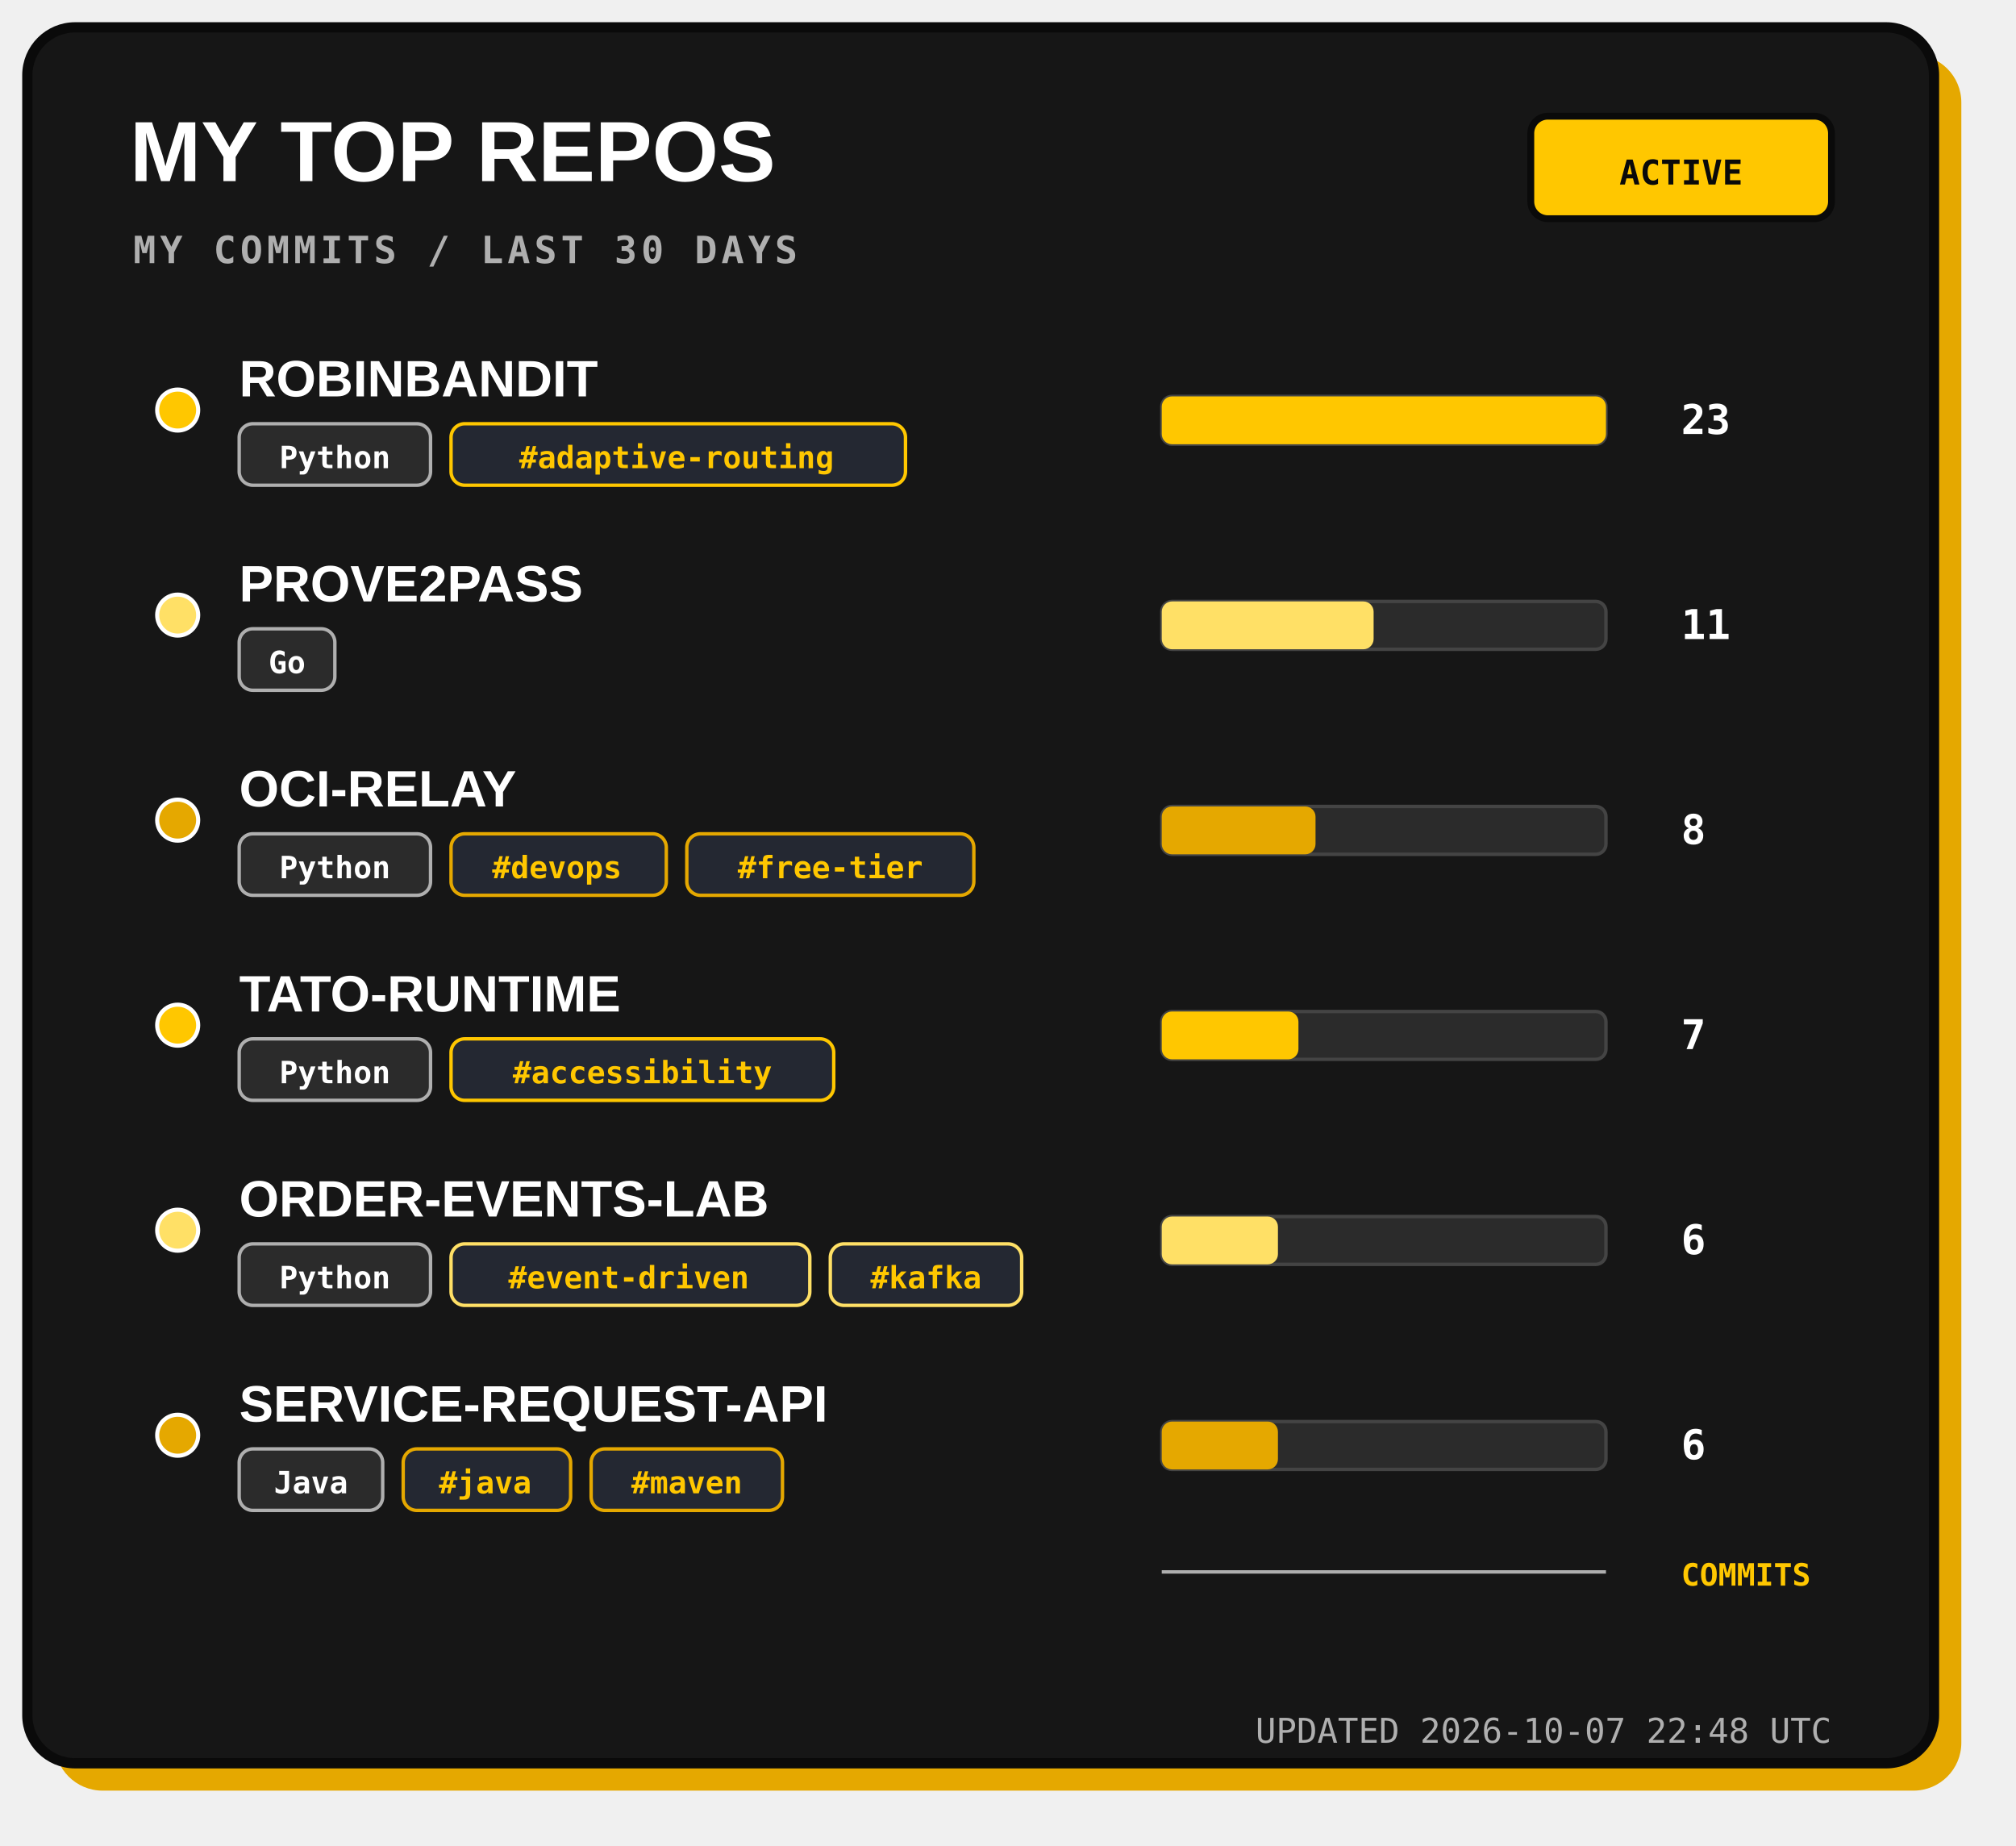
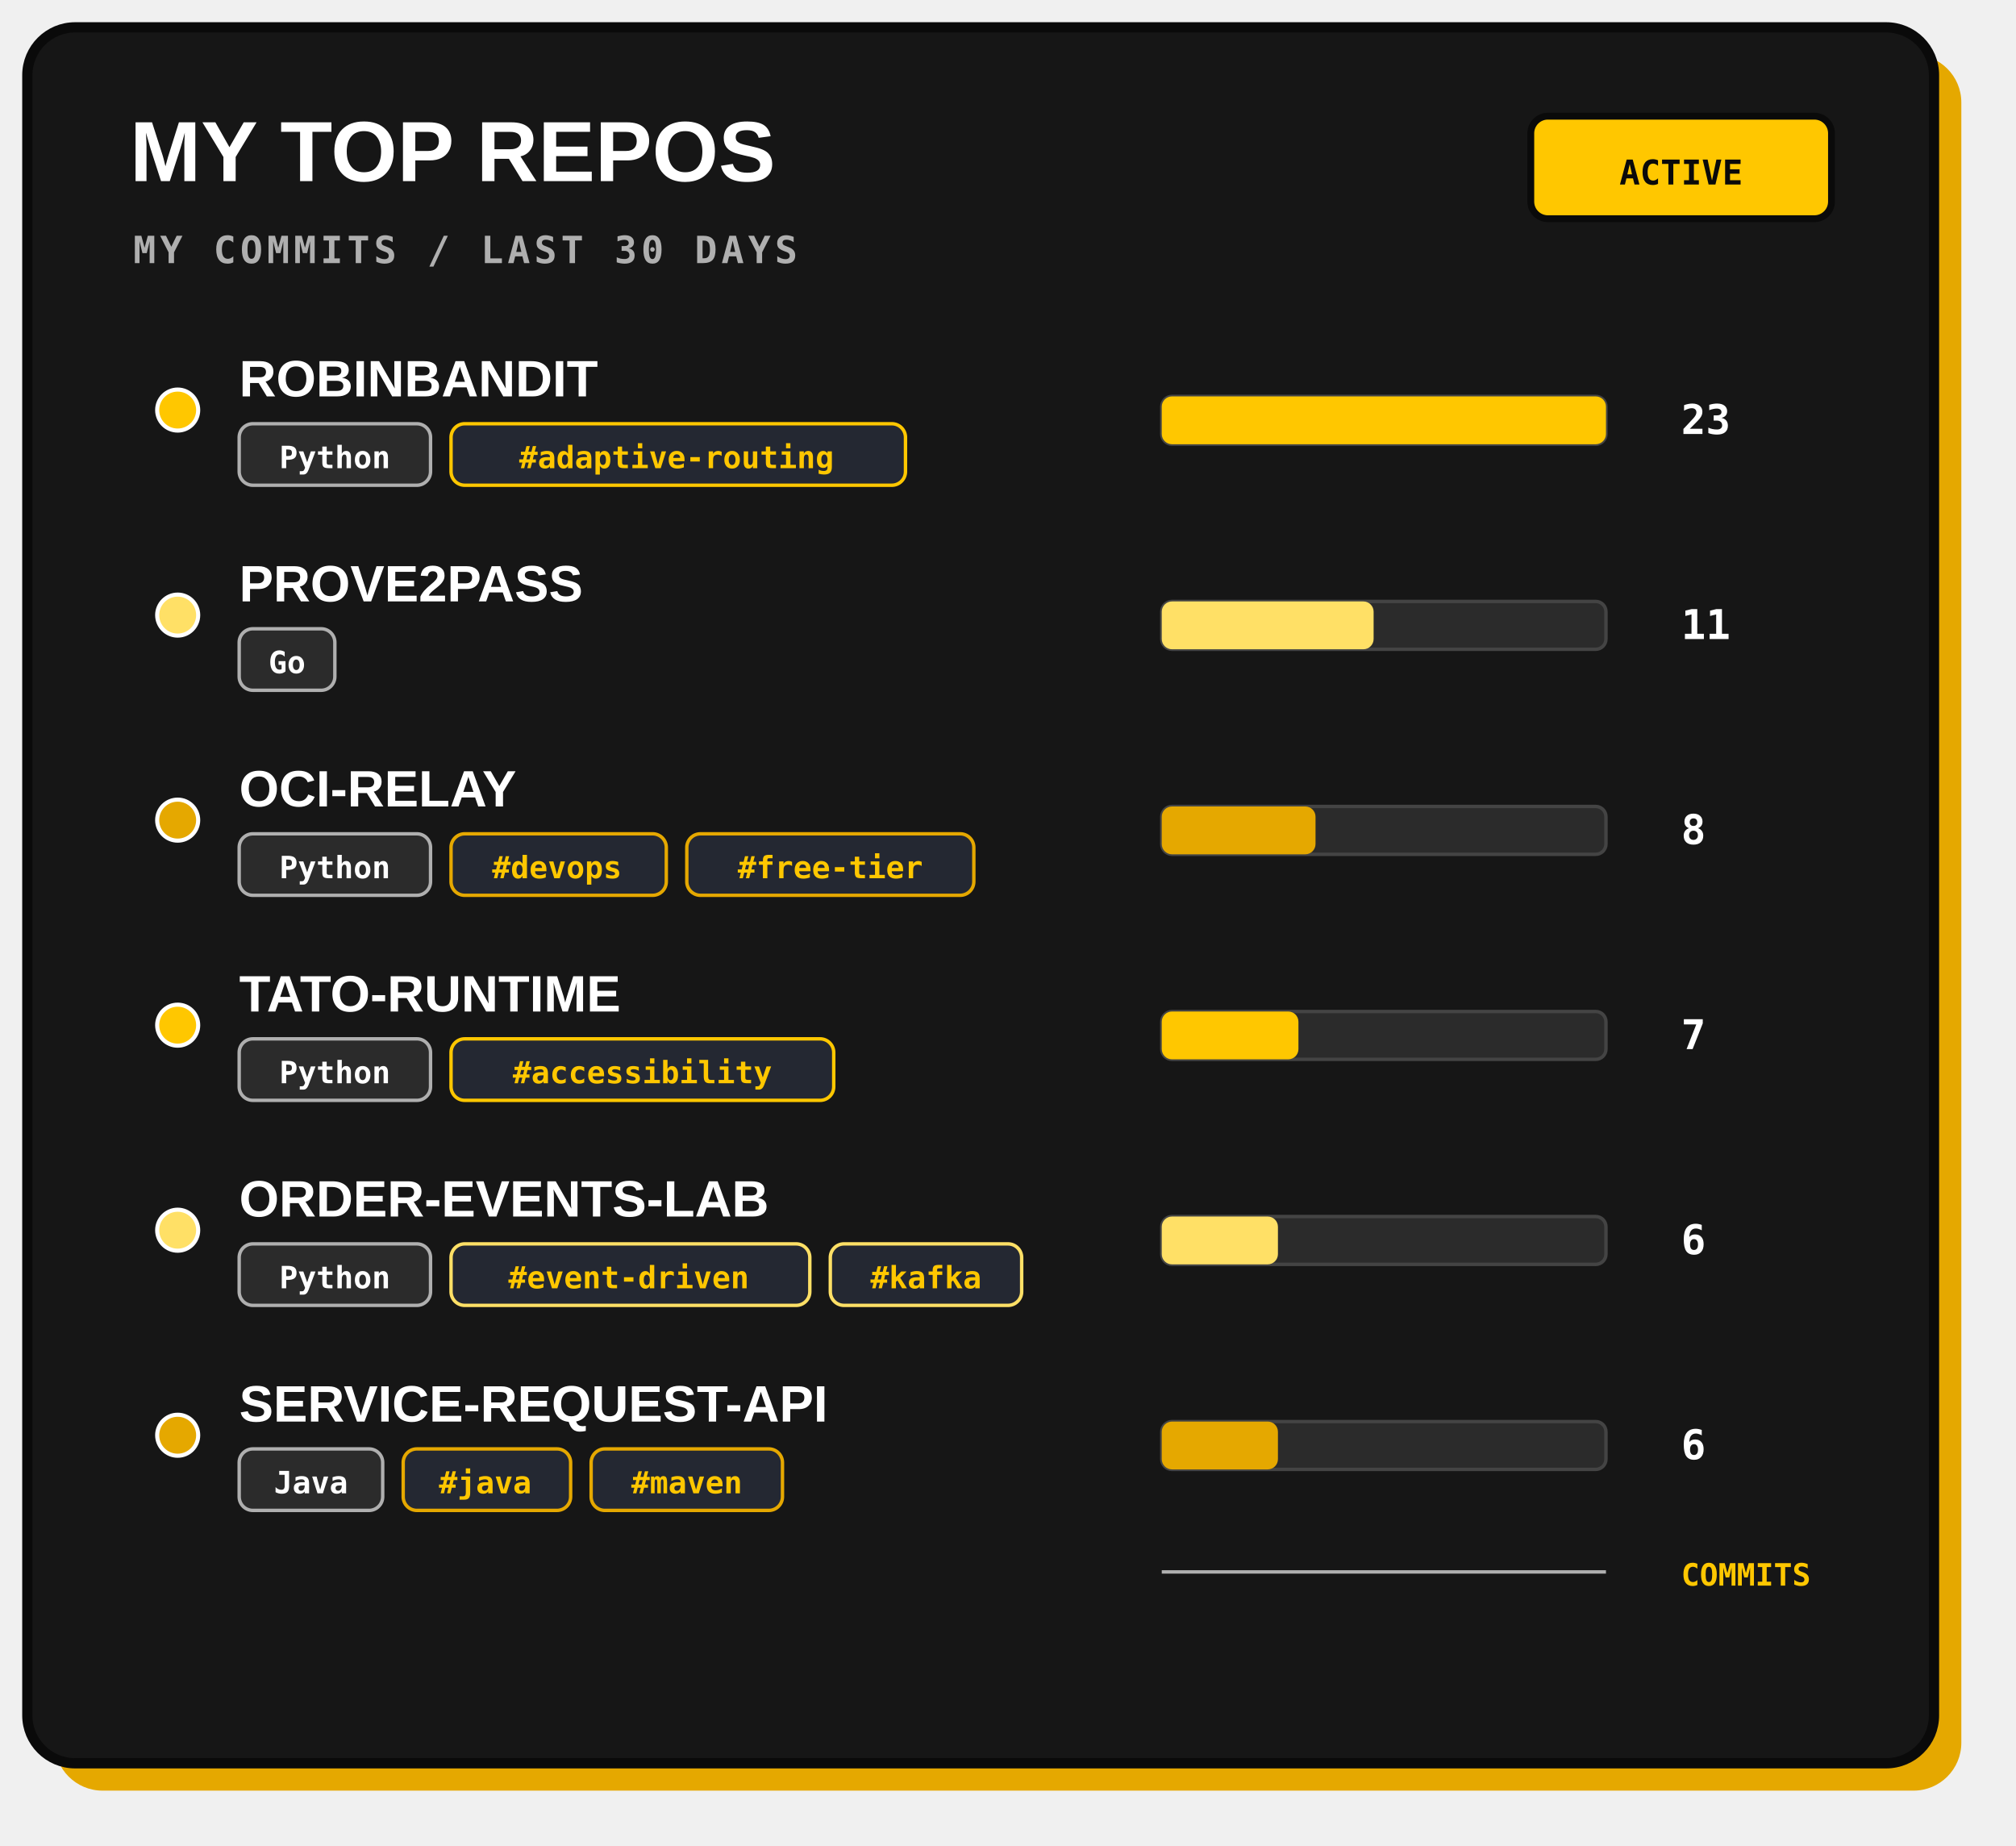
<svg xmlns="http://www.w3.org/2000/svg" width="590" height="540" viewBox="0 0 590 540" role="img">
  <rect x="16" y="16" width="558" height="508" rx="14" fill="#E5A800" />
  <rect x="8" y="8" width="558" height="508" rx="14" fill="#161616" stroke="#0A0A0A" stroke-width="3" />
  <text x="38" y="53" fill="#FFFFFF" font-family="Arial, sans-serif" font-size="25" font-weight="800">MY TOP REPOS</text>
  <text x="39" y="77" fill="#AFAFAF" font-family="monospace" font-size="11" font-weight="700" letter-spacing="1.2">MY COMMITS / LAST 30 DAYS</text>
  <rect x="448" y="34" width="88" height="30" rx="5" fill="#FFC700" stroke="#0A0A0A" stroke-width="2" />
  <text x="492" y="54" text-anchor="middle" fill="#0A0A0A" font-family="monospace" font-size="10" font-weight="700">ACTIVE</text>
  <g>
    <circle cx="52" cy="120" r="6" fill="#FFC700" stroke="#FFFFFF" stroke-width="1.2" />
    <text x="70" y="116" fill="#FFFFFF" font-family="Arial, sans-serif" font-size="15" font-weight="800">ROBINBANDIT</text>
    <rect x="70" y="124" width="56" height="18" rx="4" fill="#2B2B2B" stroke="#AFAFAF" stroke-width="1" />
    <text x="98" y="137" text-anchor="middle" fill="#FFFFFF" font-family="monospace" font-size="9" font-weight="700">Python</text>
    <rect x="132" y="124" width="133" height="18" rx="4" fill="#242832" stroke="#FFC700" stroke-width="1" />
    <text x="198" y="137" text-anchor="middle" fill="#FFC700" font-family="monospace" font-size="9" font-weight="700">#adaptive-routing</text>
    <rect x="340" y="116" width="130" height="14" rx="3" fill="#2B2B2B" stroke="#444" stroke-width="1" />
    <rect x="340" y="116" width="130" height="14" rx="3" fill="#FFC700" />
    <text x="492" y="127" fill="#FFFFFF" font-family="monospace" font-size="12" font-weight="700">23</text>
  </g>
  <g>
    <circle cx="52" cy="180" r="6" fill="#FFE066" stroke="#FFFFFF" stroke-width="1.2" />
    <text x="70" y="176" fill="#FFFFFF" font-family="Arial, sans-serif" font-size="15" font-weight="800">PROVE2PASS</text>
    <rect x="70" y="184" width="28" height="18" rx="4" fill="#2B2B2B" stroke="#AFAFAF" stroke-width="1" />
    <text x="84" y="197" text-anchor="middle" fill="#FFFFFF" font-family="monospace" font-size="9" font-weight="700">Go</text>
    <rect x="340" y="176" width="130" height="14" rx="3" fill="#2B2B2B" stroke="#444" stroke-width="1" />
    <rect x="340" y="176" width="62" height="14" rx="3" fill="#FFE066" />
    <text x="492" y="187" fill="#FFFFFF" font-family="monospace" font-size="12" font-weight="700">11</text>
  </g>
  <g>
    <circle cx="52" cy="240" r="6" fill="#E5A800" stroke="#FFFFFF" stroke-width="1.2" />
    <text x="70" y="236" fill="#FFFFFF" font-family="Arial, sans-serif" font-size="15" font-weight="800">OCI-RELAY</text>
    <rect x="70" y="244" width="56" height="18" rx="4" fill="#2B2B2B" stroke="#AFAFAF" stroke-width="1" />
    <text x="98" y="257" text-anchor="middle" fill="#FFFFFF" font-family="monospace" font-size="9" font-weight="700">Python</text>
    <rect x="132" y="244" width="63" height="18" rx="4" fill="#242832" stroke="#E5A800" stroke-width="1" />
    <text x="163" y="257" text-anchor="middle" fill="#FFC700" font-family="monospace" font-size="9" font-weight="700">#devops</text>
    <rect x="201" y="244" width="84" height="18" rx="4" fill="#242832" stroke="#E5A800" stroke-width="1" />
    <text x="243" y="257" text-anchor="middle" fill="#FFC700" font-family="monospace" font-size="9" font-weight="700">#free-tier</text>
    <rect x="340" y="236" width="130" height="14" rx="3" fill="#2B2B2B" stroke="#444" stroke-width="1" />
    <rect x="340" y="236" width="45" height="14" rx="3" fill="#E5A800" />
    <text x="492" y="247" fill="#FFFFFF" font-family="monospace" font-size="12" font-weight="700">8</text>
  </g>
  <g>
    <circle cx="52" cy="300" r="6" fill="#FFC700" stroke="#FFFFFF" stroke-width="1.2" />
    <text x="70" y="296" fill="#FFFFFF" font-family="Arial, sans-serif" font-size="15" font-weight="800">TATO-RUNTIME</text>
    <rect x="70" y="304" width="56" height="18" rx="4" fill="#2B2B2B" stroke="#AFAFAF" stroke-width="1" />
    <text x="98" y="317" text-anchor="middle" fill="#FFFFFF" font-family="monospace" font-size="9" font-weight="700">Python</text>
    <rect x="132" y="304" width="112" height="18" rx="4" fill="#242832" stroke="#FFC700" stroke-width="1" />
    <text x="188" y="317" text-anchor="middle" fill="#FFC700" font-family="monospace" font-size="9" font-weight="700">#accessibility</text>
    <rect x="340" y="296" width="130" height="14" rx="3" fill="#2B2B2B" stroke="#444" stroke-width="1" />
    <rect x="340" y="296" width="40" height="14" rx="3" fill="#FFC700" />
    <text x="492" y="307" fill="#FFFFFF" font-family="monospace" font-size="12" font-weight="700">7</text>
  </g>
  <g>
    <circle cx="52" cy="360" r="6" fill="#FFE066" stroke="#FFFFFF" stroke-width="1.2" />
    <text x="70" y="356" fill="#FFFFFF" font-family="Arial, sans-serif" font-size="15" font-weight="800">ORDER-EVENTS-LAB</text>
    <rect x="70" y="364" width="56" height="18" rx="4" fill="#2B2B2B" stroke="#AFAFAF" stroke-width="1" />
    <text x="98" y="377" text-anchor="middle" fill="#FFFFFF" font-family="monospace" font-size="9" font-weight="700">Python</text>
    <rect x="132" y="364" width="105" height="18" rx="4" fill="#242832" stroke="#FFE066" stroke-width="1" />
    <text x="184" y="377" text-anchor="middle" fill="#FFC700" font-family="monospace" font-size="9" font-weight="700">#event-driven</text>
    <rect x="243" y="364" width="56" height="18" rx="4" fill="#242832" stroke="#FFE066" stroke-width="1" />
    <text x="271" y="377" text-anchor="middle" fill="#FFC700" font-family="monospace" font-size="9" font-weight="700">#kafka</text>
    <rect x="340" y="356" width="130" height="14" rx="3" fill="#2B2B2B" stroke="#444" stroke-width="1" />
    <rect x="340" y="356" width="34" height="14" rx="3" fill="#FFE066" />
    <text x="492" y="367" fill="#FFFFFF" font-family="monospace" font-size="12" font-weight="700">6</text>
  </g>
  <g>
    <circle cx="52" cy="420" r="6" fill="#E5A800" stroke="#FFFFFF" stroke-width="1.2" />
    <text x="70" y="416" fill="#FFFFFF" font-family="Arial, sans-serif" font-size="15" font-weight="800">SERVICE-REQUEST-API</text>
    <rect x="70" y="424" width="42" height="18" rx="4" fill="#2B2B2B" stroke="#AFAFAF" stroke-width="1" />
    <text x="91" y="437" text-anchor="middle" fill="#FFFFFF" font-family="monospace" font-size="9" font-weight="700">Java</text>
    <rect x="118" y="424" width="49" height="18" rx="4" fill="#242832" stroke="#E5A800" stroke-width="1" />
    <text x="142" y="437" text-anchor="middle" fill="#FFC700" font-family="monospace" font-size="9" font-weight="700">#java</text>
    <rect x="173" y="424" width="56" height="18" rx="4" fill="#242832" stroke="#E5A800" stroke-width="1" />
    <text x="201" y="437" text-anchor="middle" fill="#FFC700" font-family="monospace" font-size="9" font-weight="700">#maven</text>
    <rect x="340" y="416" width="130" height="14" rx="3" fill="#2B2B2B" stroke="#444" stroke-width="1" />
    <rect x="340" y="416" width="34" height="14" rx="3" fill="#E5A800" />
    <text x="492" y="427" fill="#FFFFFF" font-family="monospace" font-size="12" font-weight="700">6</text>
  </g>
  <path d="M340 460 H470" stroke="#AFAFAF" stroke-width="1" />
  <text x="492" y="464" fill="#FFC700" font-family="monospace" font-size="9" font-weight="700">COMMITS</text>
-   <text x="536" y="510" text-anchor="end" fill="#AFAFAF" font-family="monospace" font-size="10">UPDATED 2026-10-07 22:48 UTC</text>
+   <text x="536" y="510" text-anchor="end" fill="#AFAFAF" font-family="monospace" font-size="10" />
</svg>
